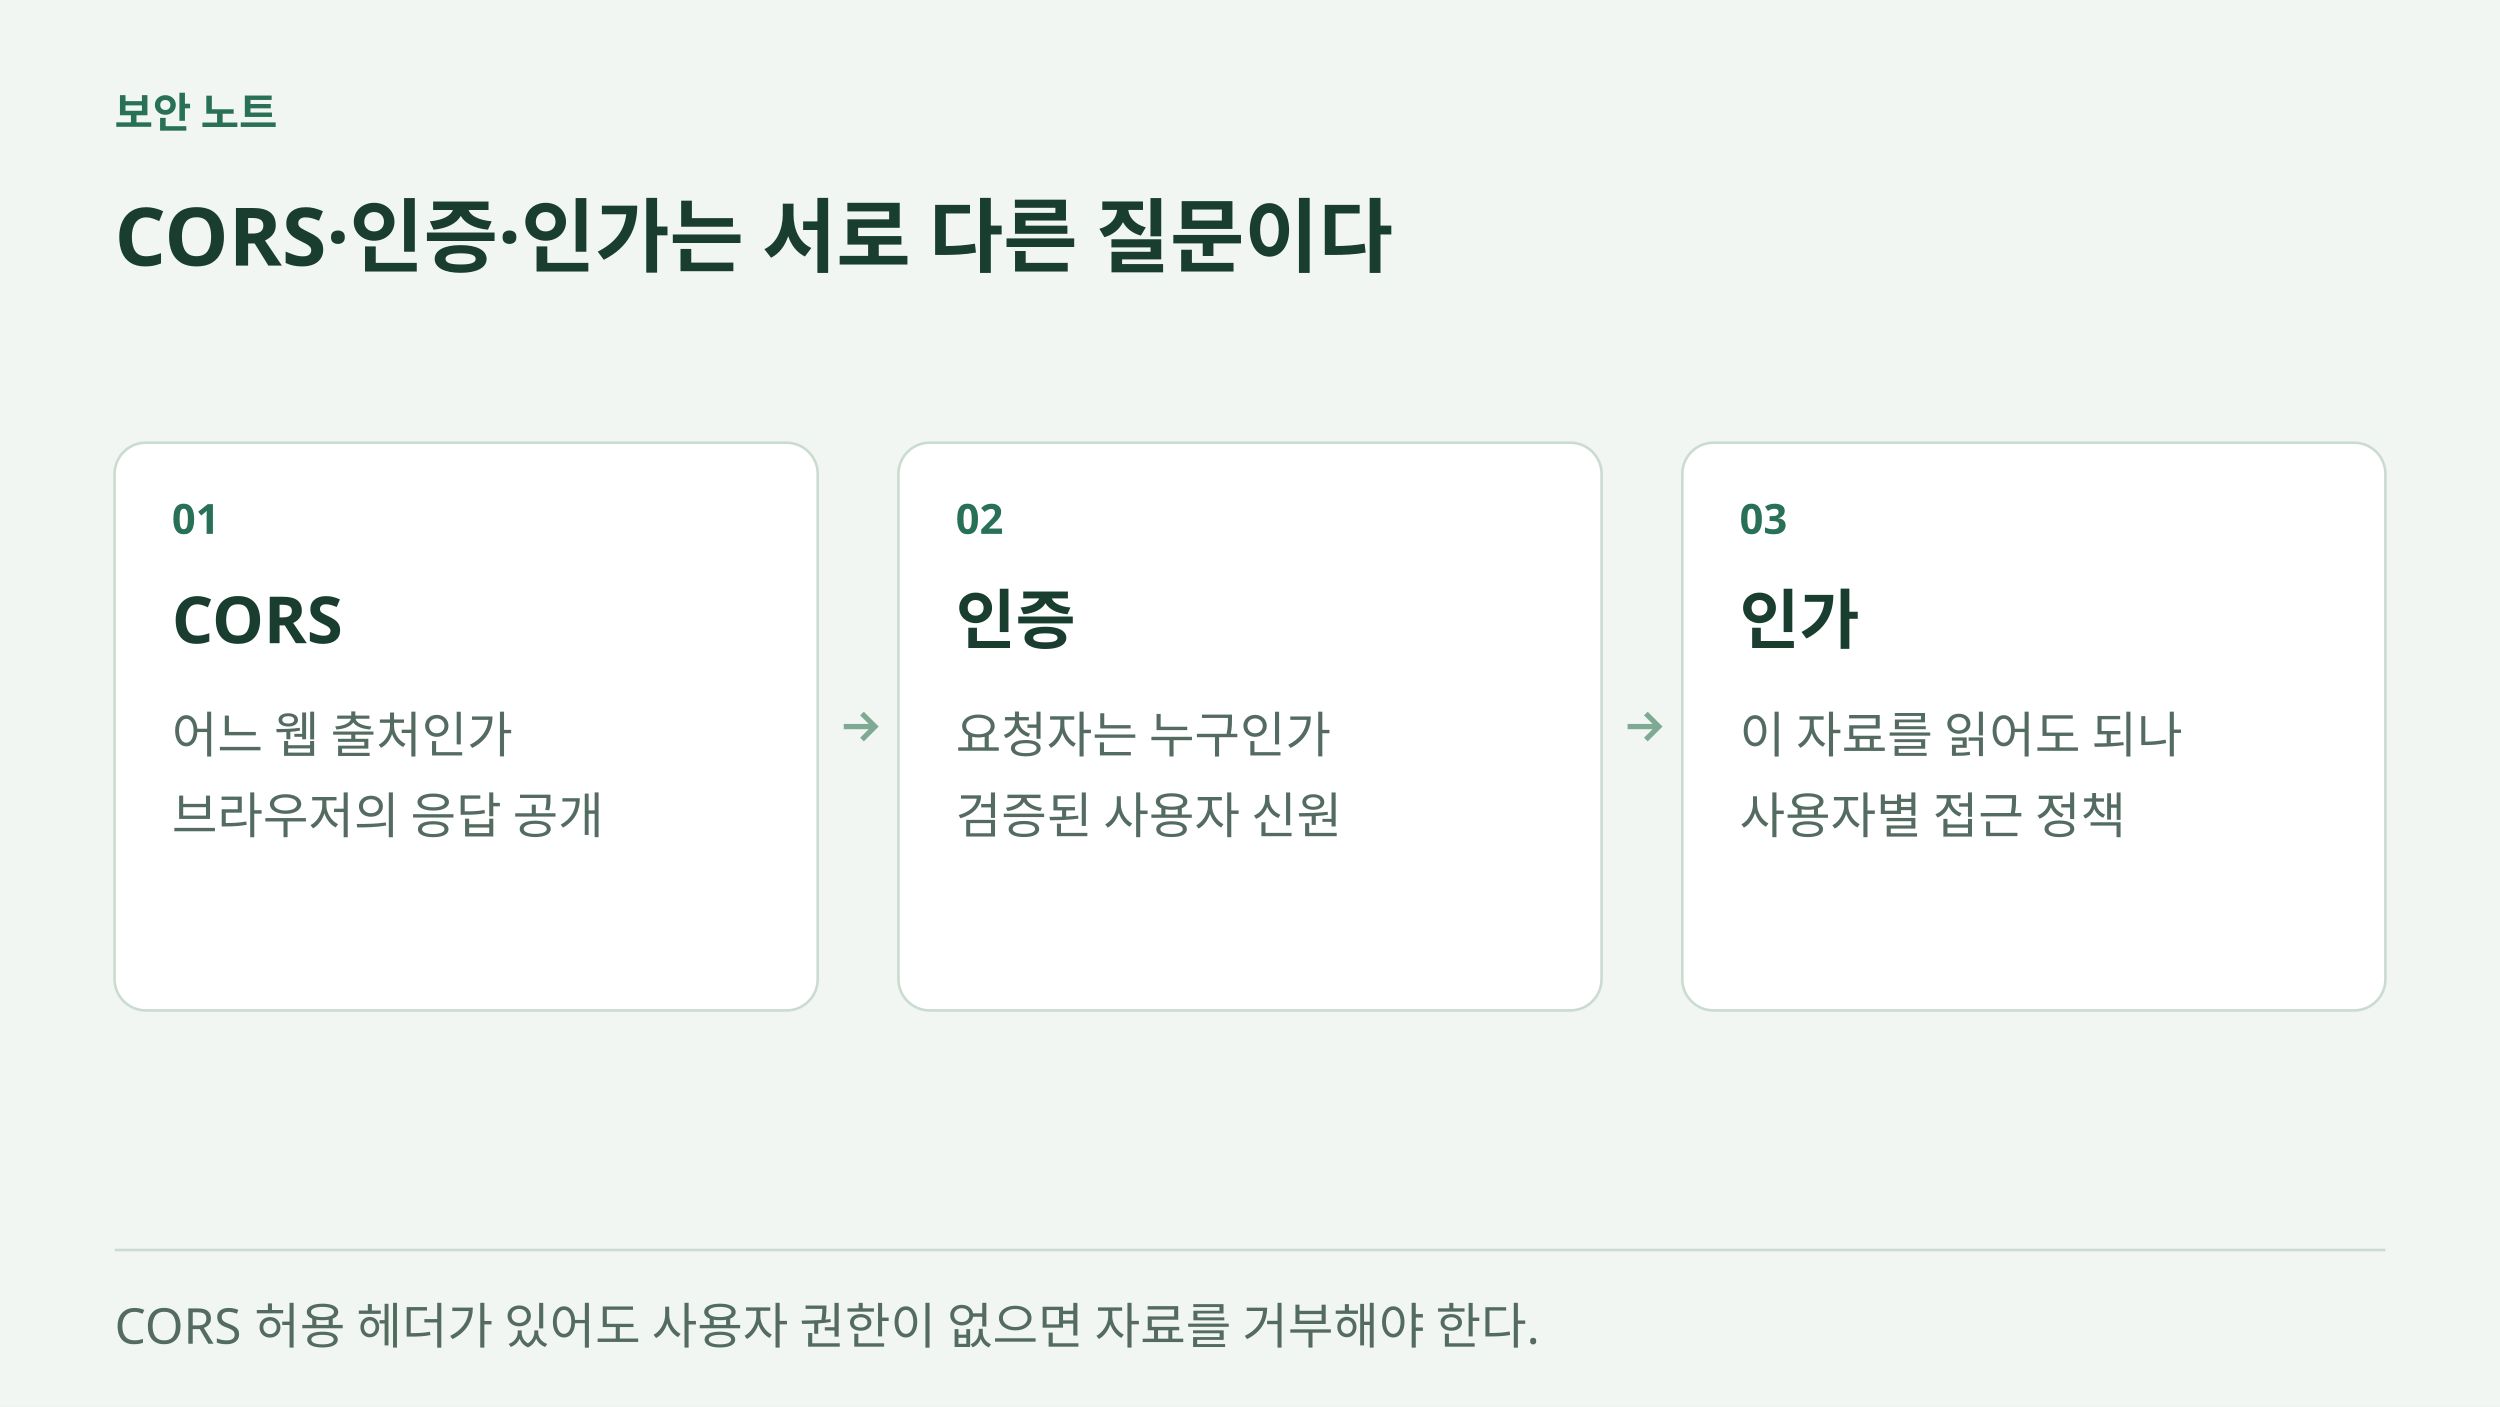
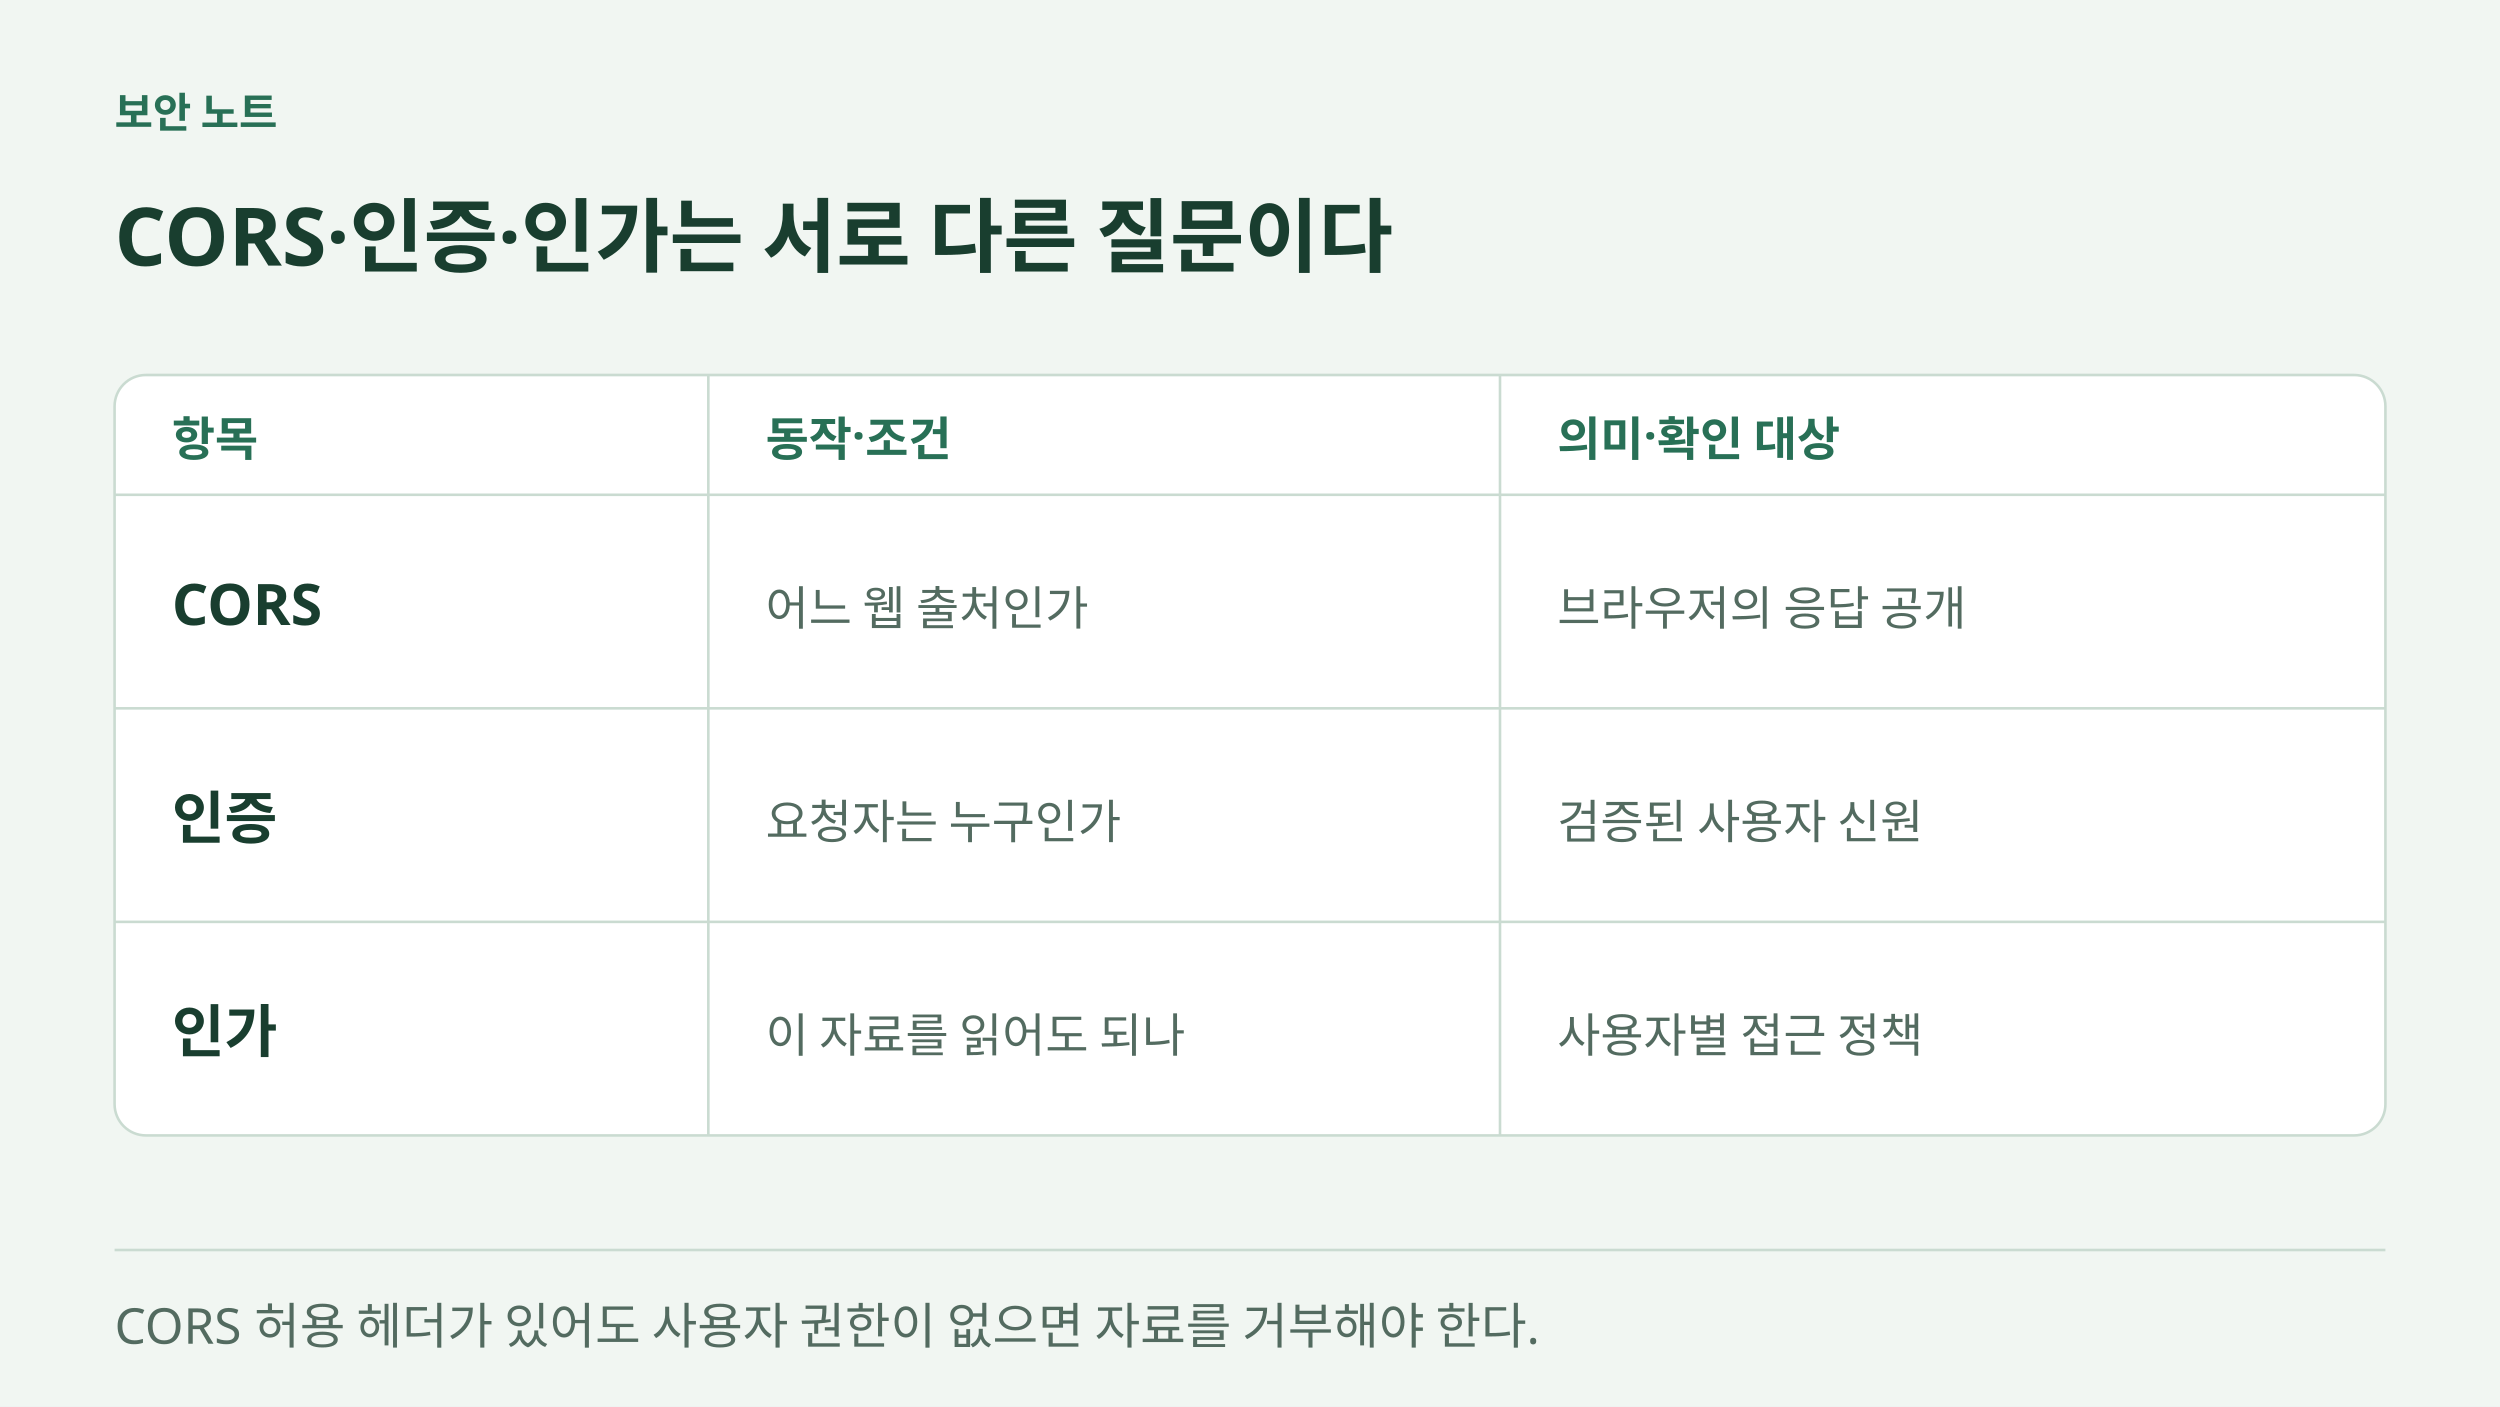
- <svg xmlns="http://www.w3.org/2000/svg" width="960" height="540" viewBox="0 0 960 540" role="img" aria-labelledby="title desc">
+ <svg xmlns="http://www.w3.org/2000/svg" width="960" height="540" viewBox="0 0 960 540" data-diagram-kind="matrix" role="img" aria-labelledby="title desc">
+   <defs>
+     <marker id="arrow" viewBox="0 0 10 10" refX="9" refY="5" markerWidth="6" markerHeight="6" orient="auto-start-reverse">
+       <path d="M0 0L10 5L0 10Z" fill="#7eaa93" />
+     </marker>
+   </defs>
  <rect width="960" height="540" fill="#f1f6f2" />
  <g font-family="'Malgun Gothic','Noto Sans KR',sans-serif">
-     <text x="44" y="49" font-size="16" fill="#287056" font-weight="700">보안 노트</text>
-     <text x="44" y="102" font-size="31" fill="#193e2f" font-weight="700">CORS·인증·인가는 서로 다른 질문이다</text>
-     <rect x="44" y="170" width="270" height="218" rx="12" fill="#fff" stroke="#cadbd1" />
-     <text x="66" y="205" font-size="16" fill="#287056" font-weight="700">01</text>
-     <text x="66" y="247" font-size="25" fill="#193e2f" font-weight="700">CORS</text>
-     <text x="66" y="289" font-size="19" fill="#536b60" font-weight="400">어느 웹 출처인가</text>
-     <text x="66" y="320" font-size="19" fill="#536b60" font-weight="400">브라우저의 응답 공개</text>
-     <path d="M324 279h12m-5-5 5 5-5 5" stroke="#7eaa93" stroke-width="2" fill="none" />
-     <rect x="345" y="170" width="270" height="218" rx="12" fill="#fff" stroke="#cadbd1" />
-     <text x="367" y="205" font-size="16" fill="#287056" font-weight="700">02</text>
-     <text x="367" y="247" font-size="25" fill="#193e2f" font-weight="700">인증</text>
-     <text x="367" y="289" font-size="19" fill="#536b60" font-weight="400">요청자는 누구인가</text>
-     <text x="367" y="320" font-size="19" fill="#536b60" font-weight="400">검증된 사용자 신원</text>
-     <path d="M625 279h12m-5-5 5 5-5 5" stroke="#7eaa93" stroke-width="2" fill="none" />
-     <rect x="646" y="170" width="270" height="218" rx="12" fill="#fff" stroke="#cadbd1" />
-     <text x="668" y="205" font-size="16" fill="#287056" font-weight="700">03</text>
-     <text x="668" y="247" font-size="25" fill="#193e2f" font-weight="700">인가</text>
-     <text x="668" y="289" font-size="19" fill="#536b60" font-weight="400">이 자료를 읽어도 되나</text>
-     <text x="668" y="320" font-size="19" fill="#536b60" font-weight="400">사용자별 접근 정책</text>
+     <text x="44" y="49" font-size="16" fill="#287056" font-weight="700" text-anchor="start">보안 노트</text>
+     <text x="44" y="102" font-size="31" fill="#193e2f" font-weight="700" text-anchor="start">CORS·인증·인가는 서로 다른 질문이다</text>
+     <rect x="44" y="144" width="872" height="292" rx="12" fill="#fff" stroke="#cadbd1" />
+     <path d="M44 190H916 M44 272H916 M44 354H916 M272 144V436 M576 144V436" stroke="#cadbd1" />
+     <text x="66" y="175" font-size="18" fill="#287056" font-weight="700" text-anchor="start">항목</text>
+     <text x="294" y="175" font-size="18" fill="#287056" font-weight="700" text-anchor="start">동작·조건</text>
+     <text x="598" y="175" font-size="18" fill="#287056" font-weight="700" text-anchor="start">의미·확인 대상</text>
+     <text x="66" y="240" font-size="22" fill="#193e2f" font-weight="700" text-anchor="start">CORS</text>
+     <text x="294" y="240" font-size="18" fill="#536b60" font-weight="400" text-anchor="start">어느 웹 출처인가</text>
+     <text x="598" y="240" font-size="18" fill="#536b60" font-weight="400" text-anchor="start">브라우저의 응답 공개</text>
+     <text x="66" y="322" font-size="22" fill="#193e2f" font-weight="700" text-anchor="start">인증</text>
+     <text x="294" y="322" font-size="18" fill="#536b60" font-weight="400" text-anchor="start">요청자는 누구인가</text>
+     <text x="598" y="322" font-size="18" fill="#536b60" font-weight="400" text-anchor="start">검증된 사용자 신원</text>
+     <text x="66" y="404" font-size="22" fill="#193e2f" font-weight="700" text-anchor="start">인가</text>
+     <text x="294" y="404" font-size="18" fill="#536b60" font-weight="400" text-anchor="start">이 자료를 읽어도 되나</text>
+     <text x="598" y="404" font-size="18" fill="#536b60" font-weight="400" text-anchor="start">사용자별 접근 정책</text>
    <path d="M44 480H916" stroke="#cadbd1" />
-     <text x="44" y="516" font-size="19" fill="#536b60" font-weight="400">CORS 허용 헤더가 있어도 사용자 권한이 없으면 자료를 거부해야 한다.</text>
+     <text x="44" y="516" font-size="19" fill="#536b60" font-weight="400" text-anchor="start">CORS 허용 헤더가 있어도 사용자 권한이 없으면 자료를 거부해야 한다.</text>
  </g>
</svg>
